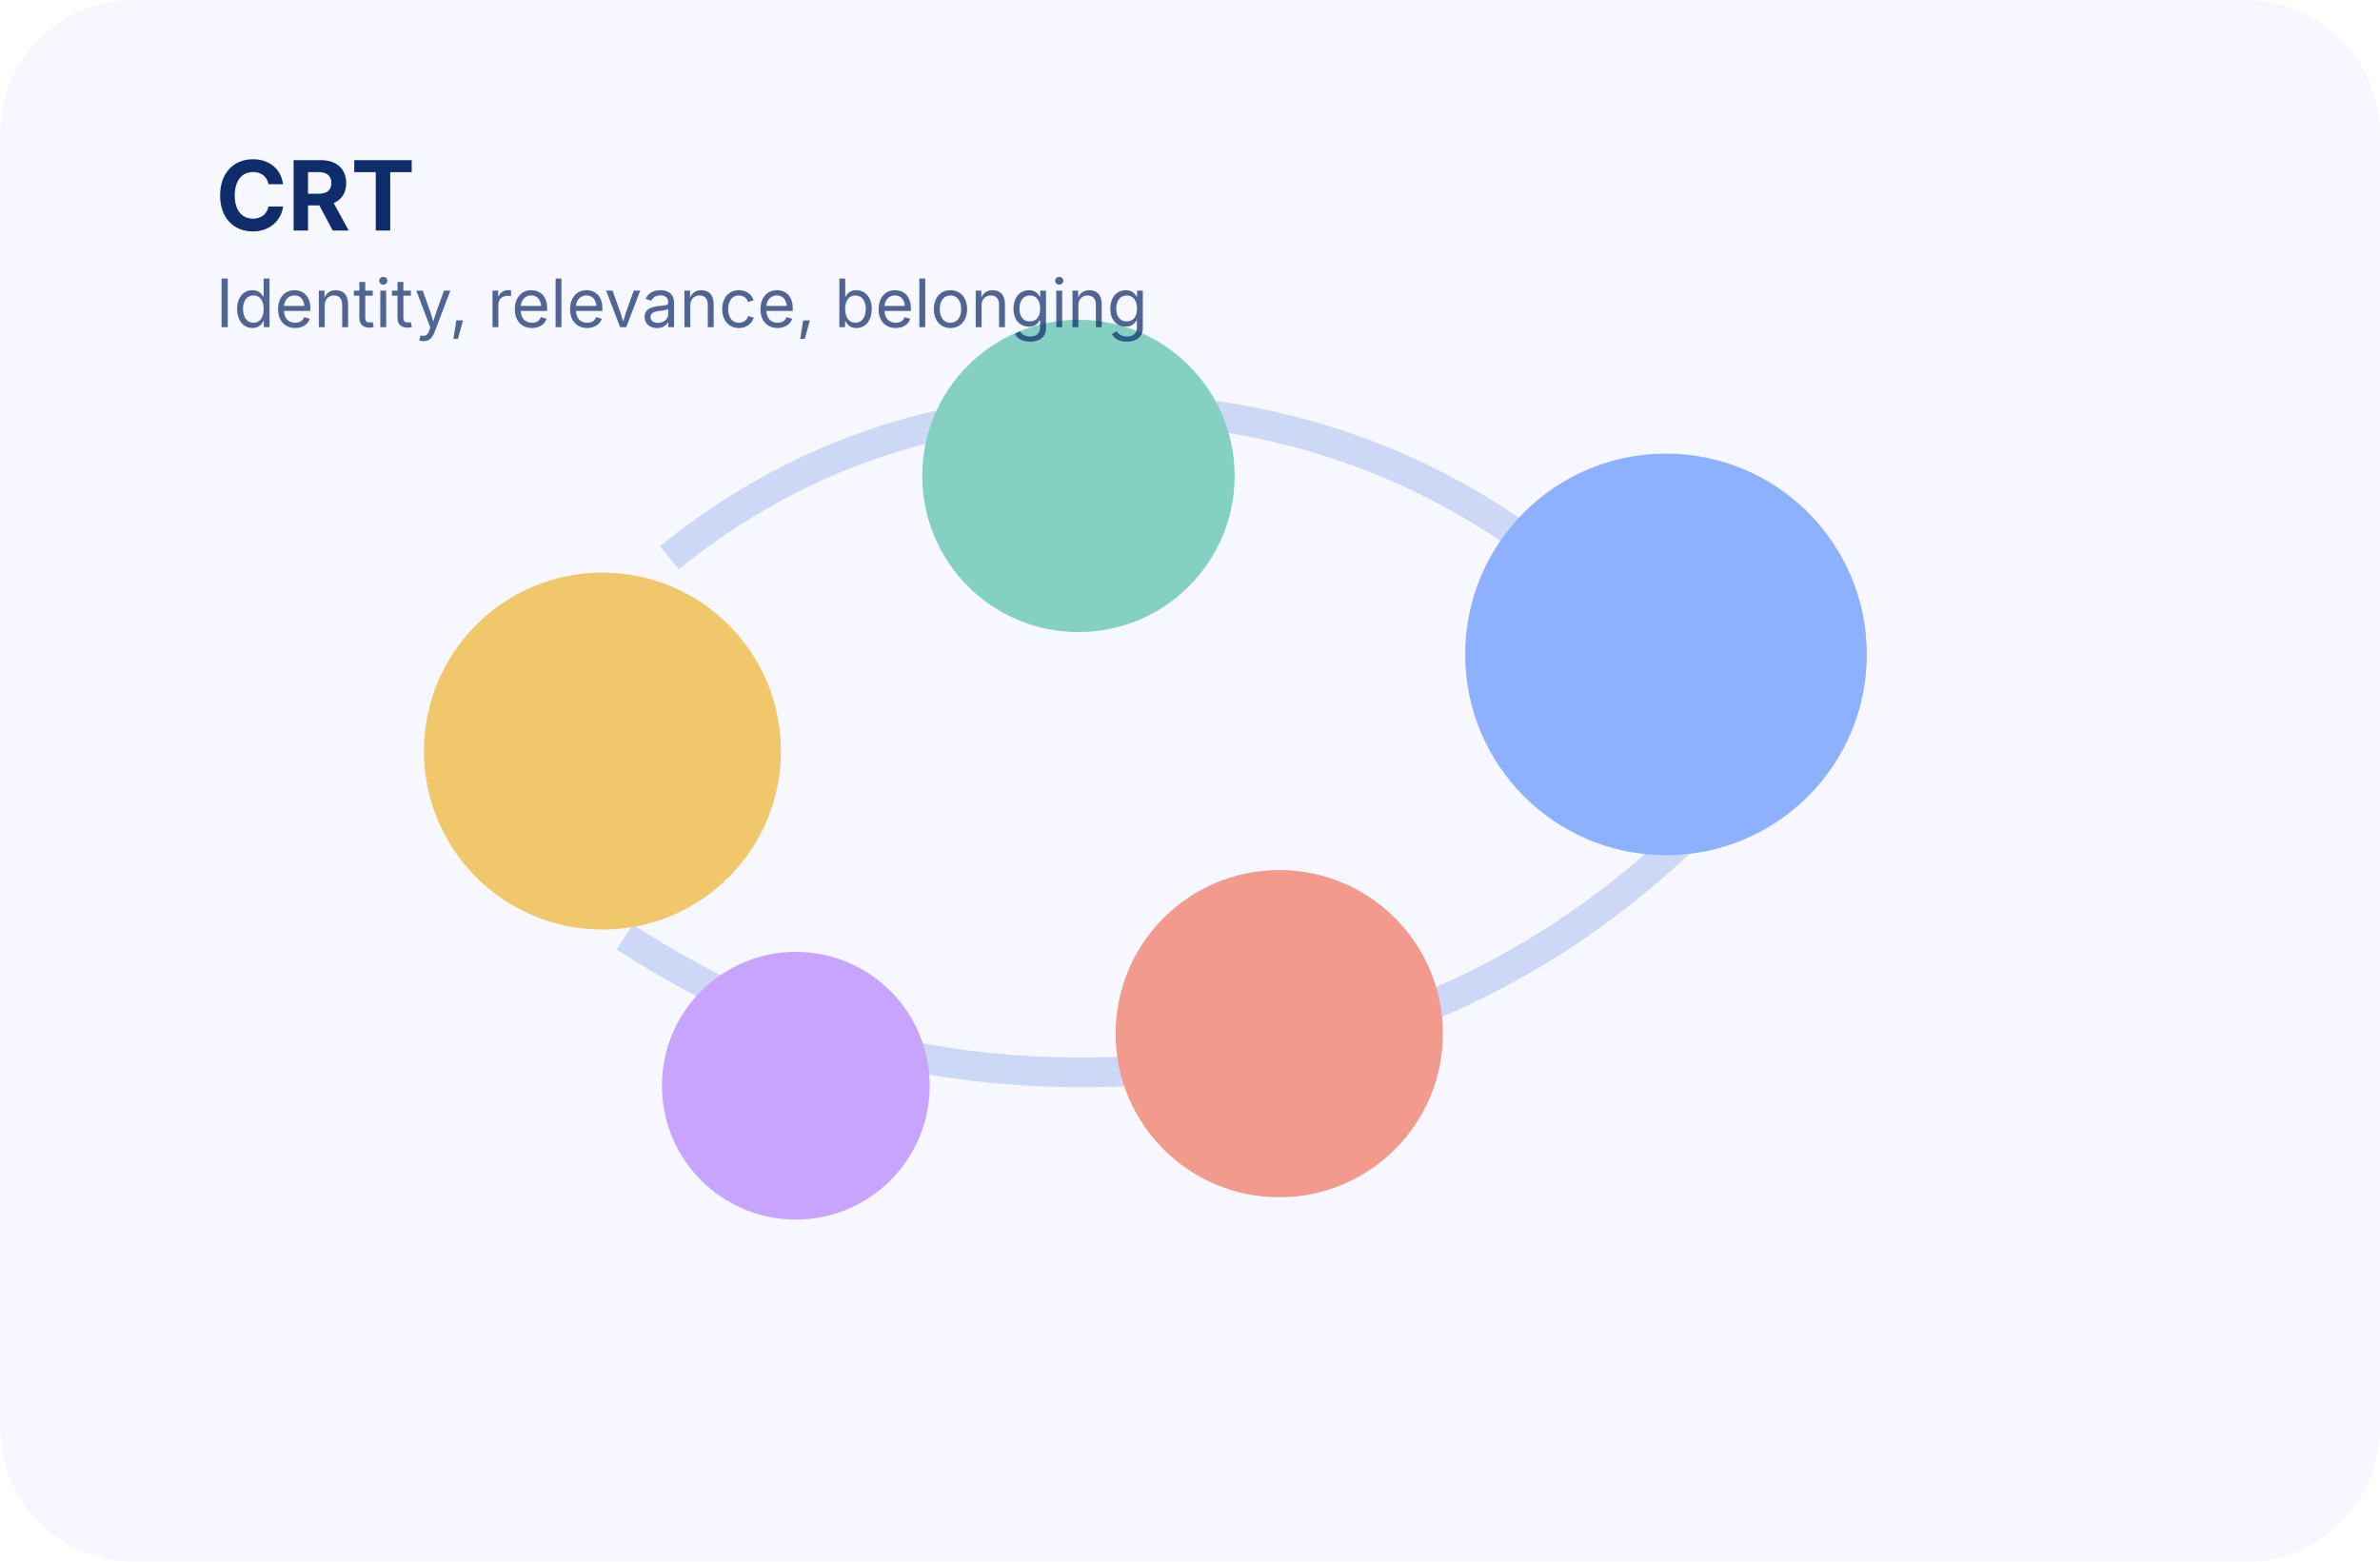
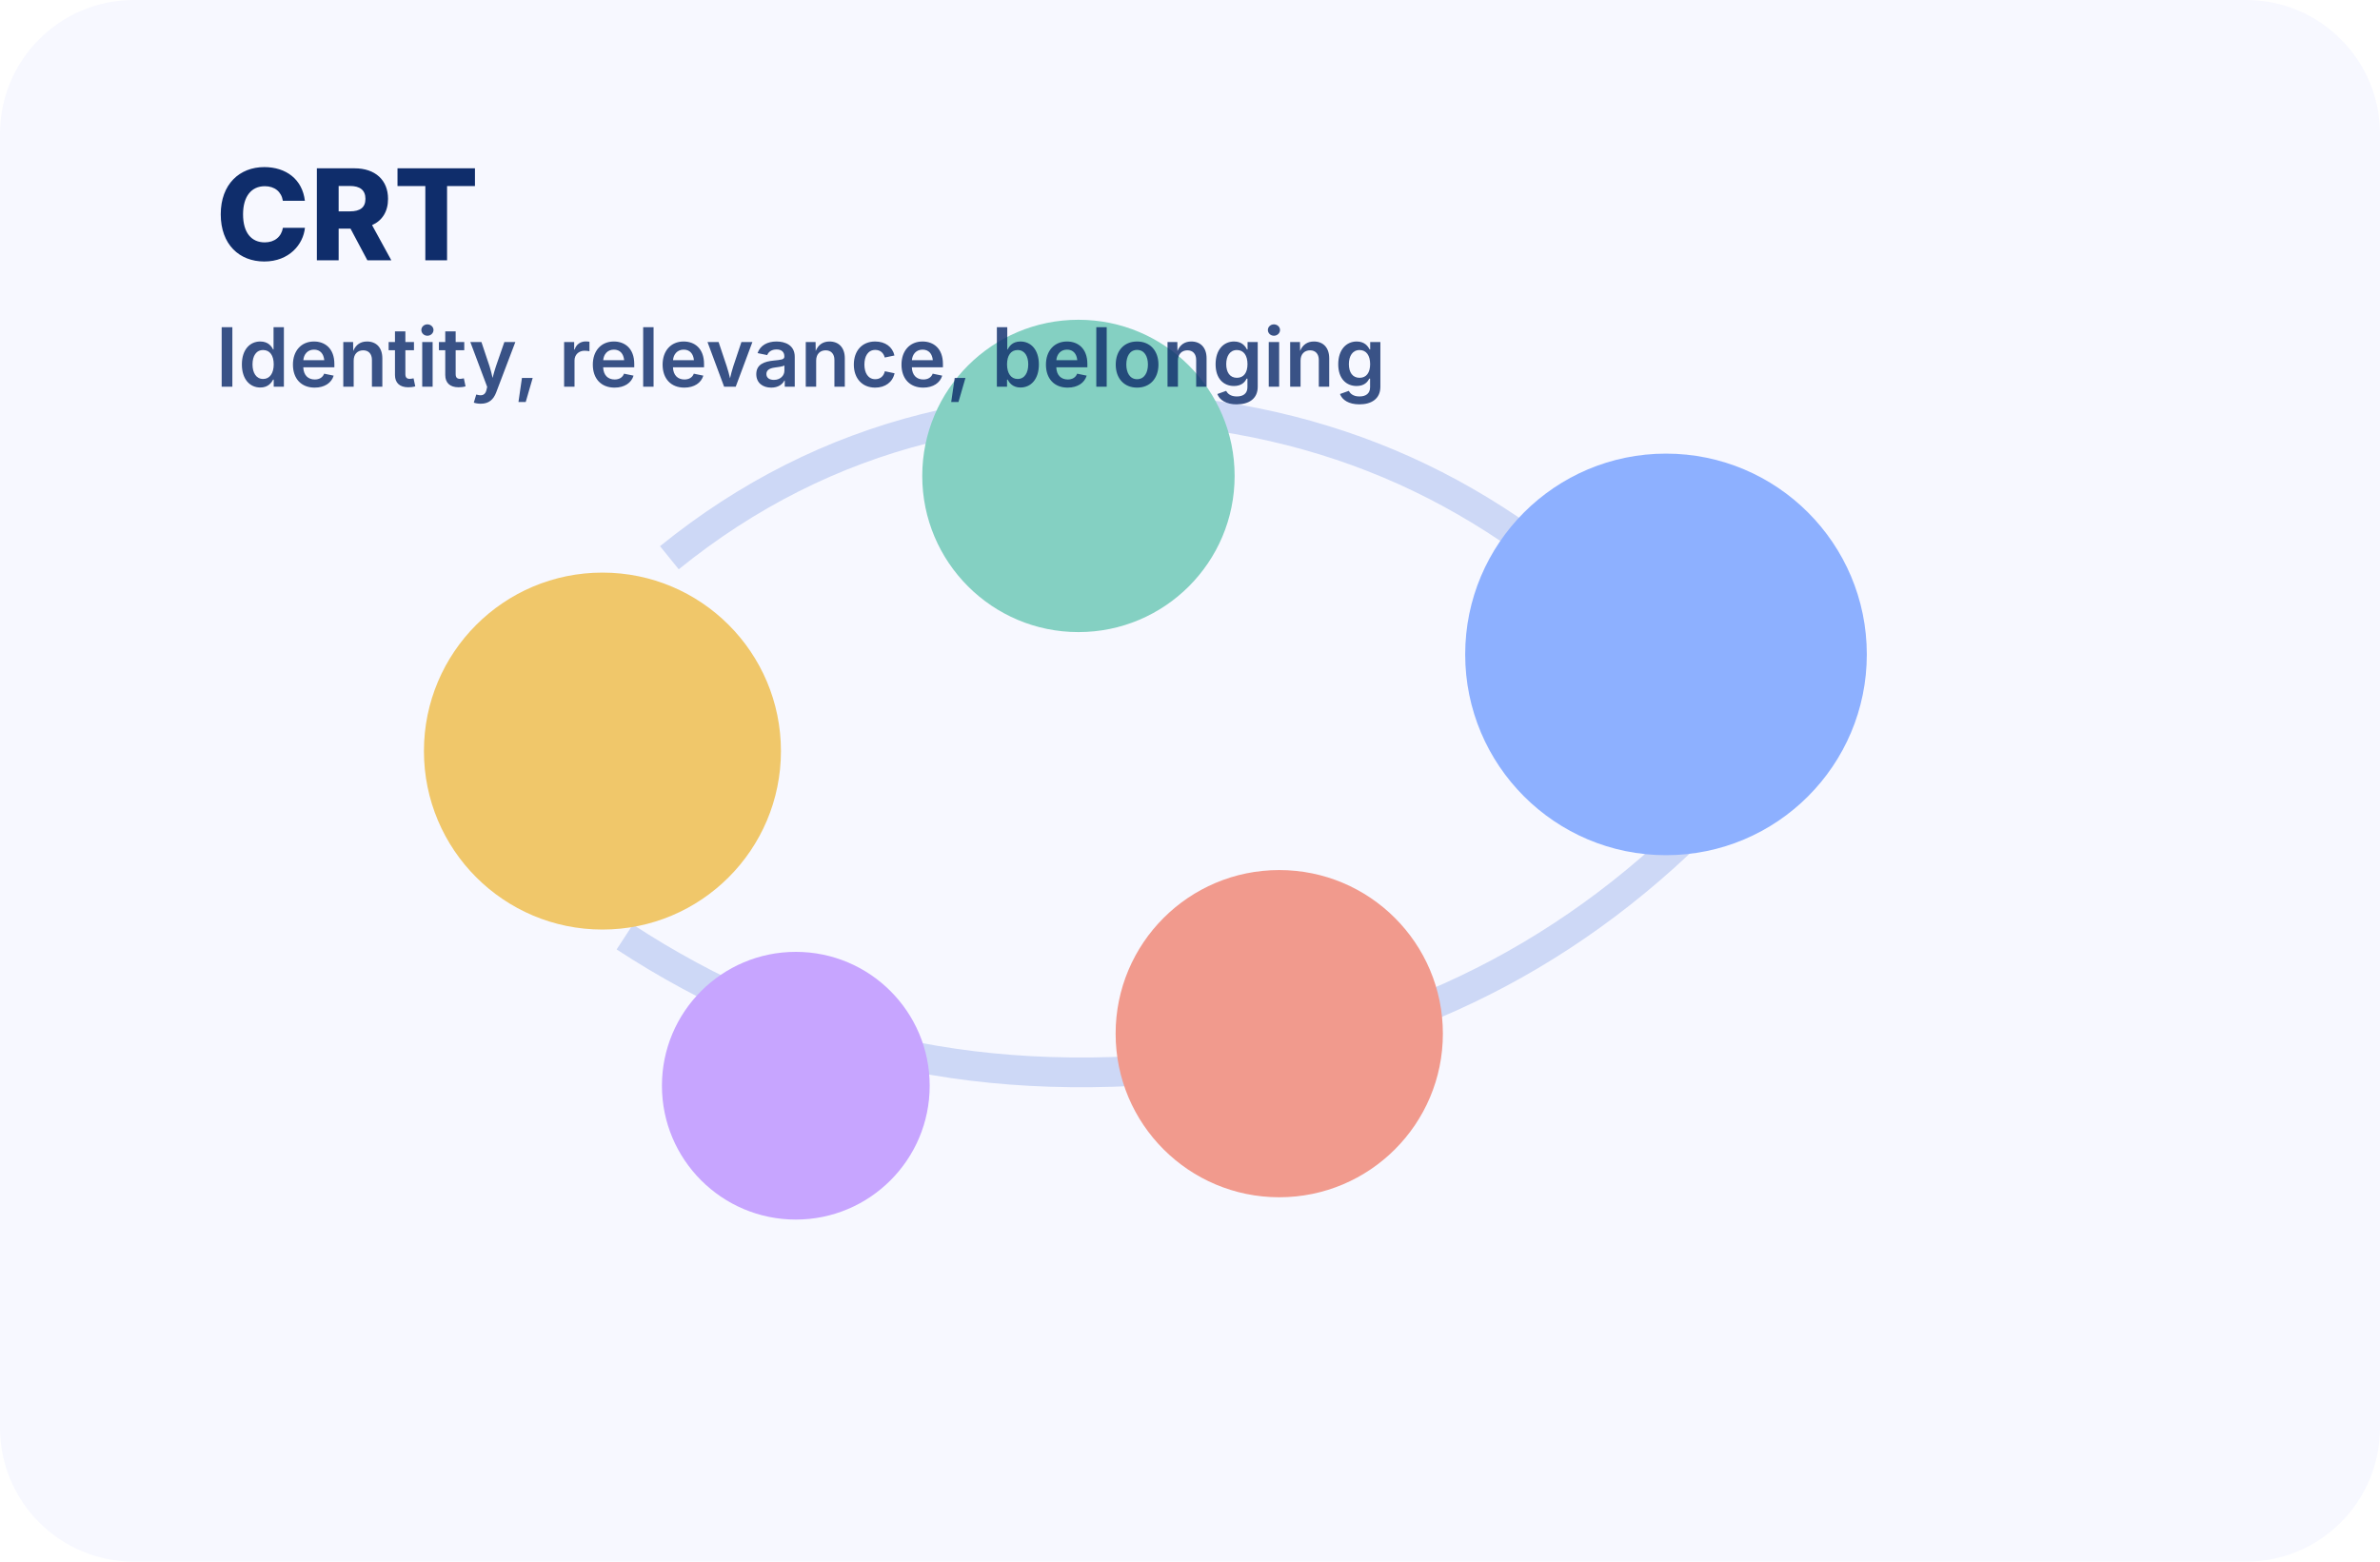
<svg xmlns="http://www.w3.org/2000/svg" width="640" height="420" viewBox="0 0 640 420" role="img" aria-labelledby="title desc">
  <rect width="640" height="420" rx="36" fill="#f7f8ff" />
  <g fill="none" stroke="#cdd8f6" stroke-width="8">
    <path d="M180 150c42-34 92-46 148-38 52 8 92 34 128 76" />
    <path d="M168 252c46 30 96 42 160 34 54-8 100-32 138-74" />
  </g>
  <g>
    <circle cx="162" cy="202" r="48" fill="#f0c76a" />
    <circle cx="290" cy="128" r="42" fill="#84d0c2" />
    <circle cx="448" cy="176" r="54" fill="#8db0ff" />
    <circle cx="344" cy="278" r="44" fill="#f19a8d" />
    <circle cx="214" cy="292" r="36" fill="#c7a5ff" />
  </g>
  <g fill="#0f2d6b" font-family="Inter, Arial, sans-serif">
-     <text x="58" y="62" font-size="26" font-weight="700">CRT</text>
-     <text x="58" y="88" font-size="18" opacity=".72">Identity, relevance, belonging</text>
+     <text x="58" y="70" font-size="34" font-weight="800">CRT</text>
+     <text x="58" y="104" font-size="22" font-weight="600" opacity=".82">Identity, relevance, belonging</text>
  </g>
</svg>
